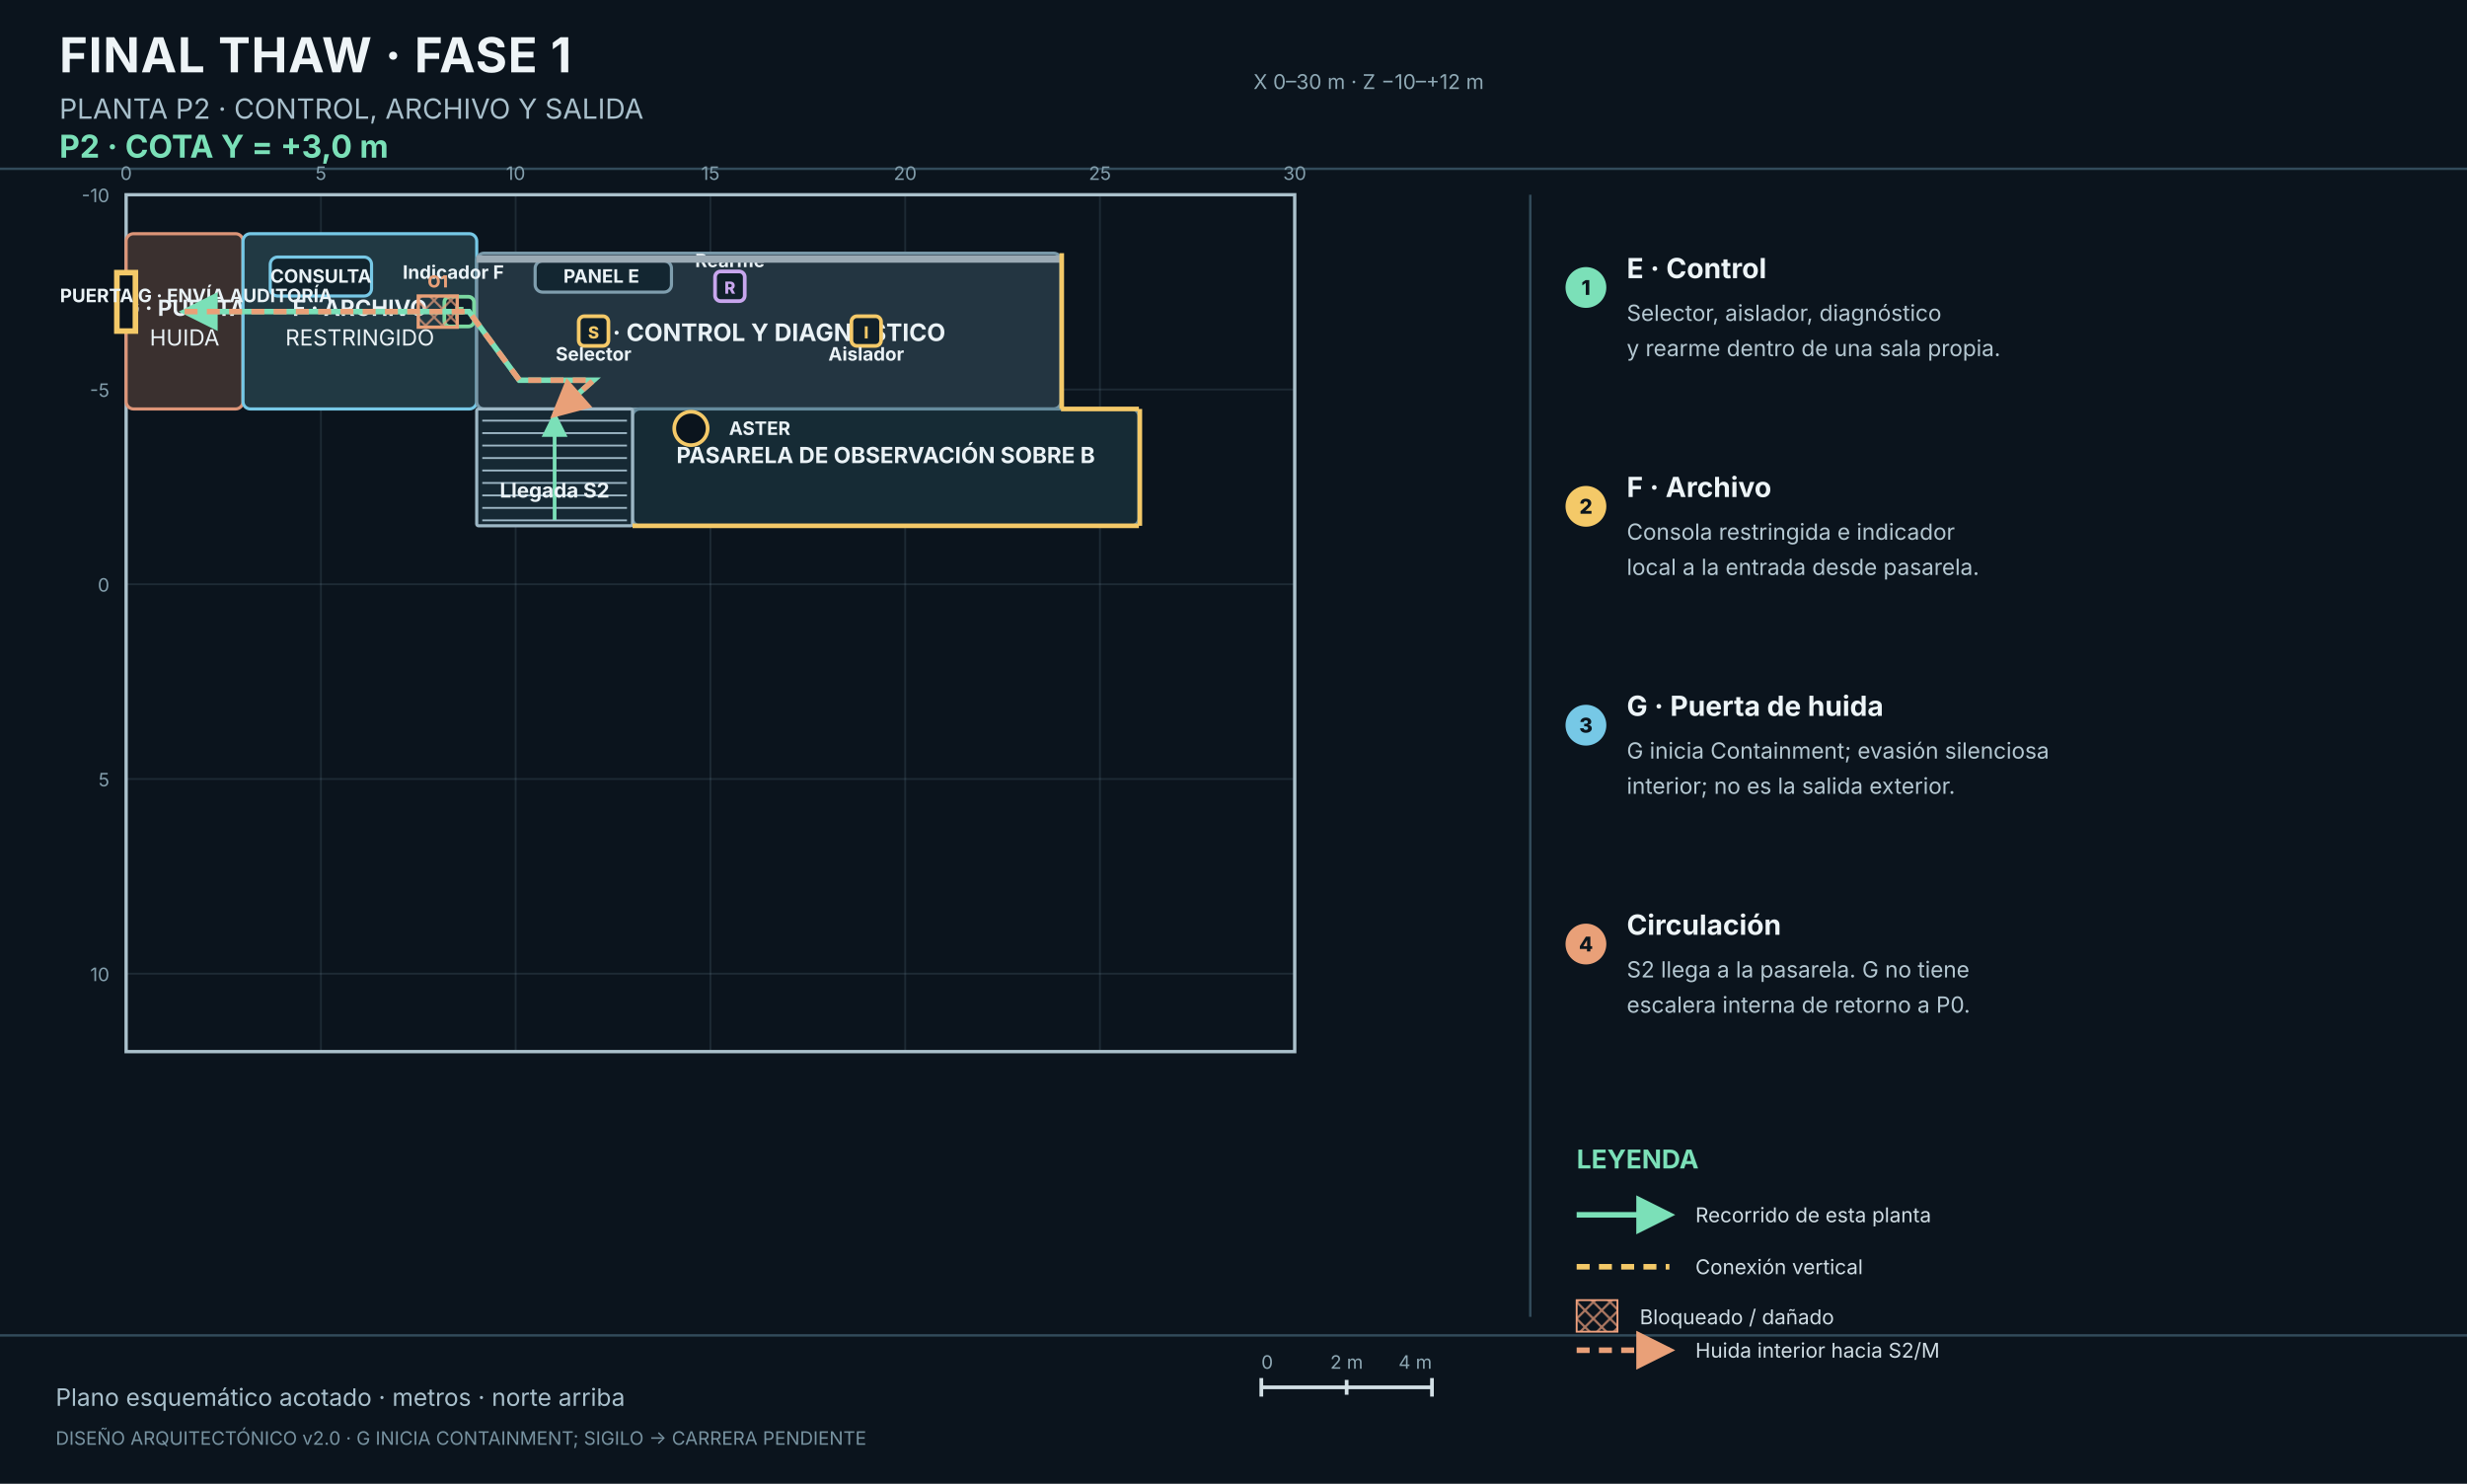
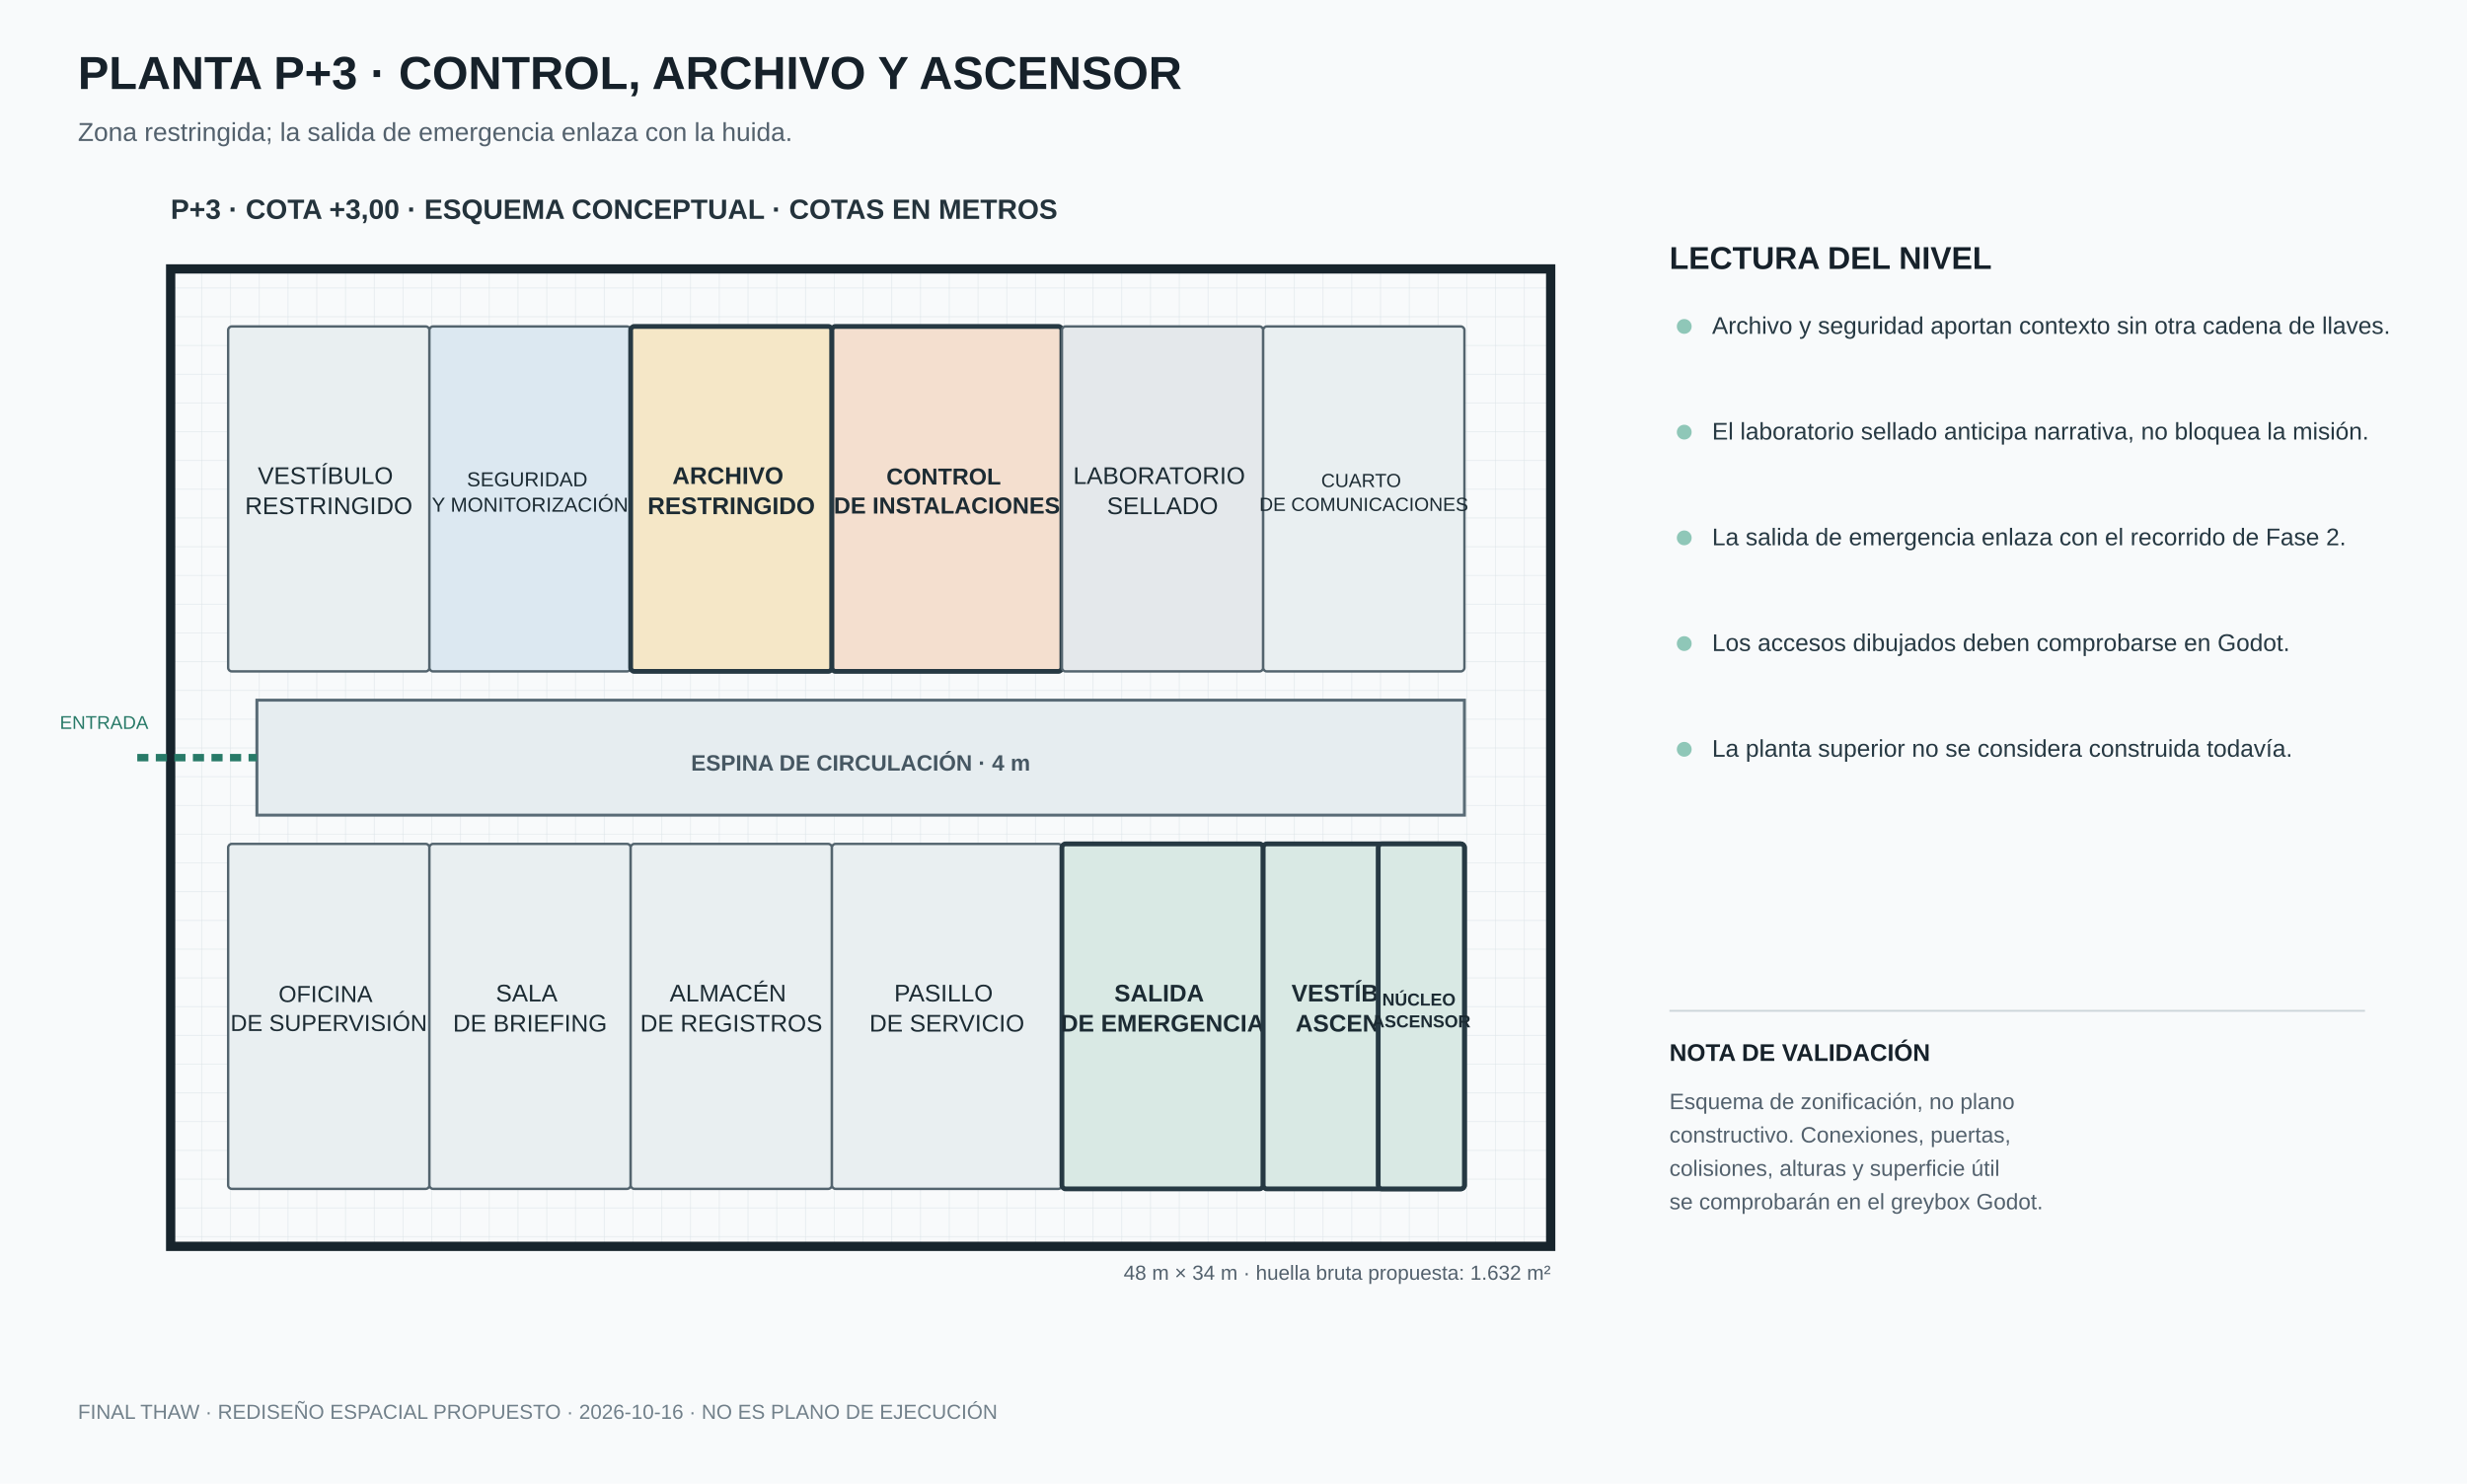
- <svg xmlns="http://www.w3.org/2000/svg" viewBox="0 0 1330 800" role="img" aria-label="PLANTA P2 · CONTROL, ARCHIVO Y PUERTA DE HUIDA">
+ <svg xmlns="http://www.w3.org/2000/svg" viewBox="0 0 1330 800" role="img" aria-label="PLANTA P+3 · CONTROL, ARCHIVO Y ASCENSOR">
  <defs>
-     <marker id="arrow" viewBox="0 0 10 10" refX="8.5" refY="5" markerWidth="7" markerHeight="7" orient="auto">
-       <path d="M0,0 L10,5 L0,10 z" fill="#7be0b8" />
-     </marker>
-     <marker id="vertical" viewBox="0 0 10 10" refX="8.5" refY="5" markerWidth="7" markerHeight="7" orient="auto">
-       <path d="M0,0 L10,5 L0,10 z" fill="#f4c968" />
-     </marker>
-     <marker id="escape" viewBox="0 0 10 10" refX="8.5" refY="5" markerWidth="7" markerHeight="7" orient="auto">
-       <path d="M0,0 L10,5 L0,10 z" fill="#e9a078" />
-     </marker>
-     <pattern id="blocked" width="9" height="9" patternUnits="userSpaceOnUse">
-       <path d="M0,0L9,9M9,0L0,9" stroke="#efa17e" stroke-width="1.2" opacity=".7" />
-     </pattern>
-     <pattern id="void" width="12" height="12" patternUnits="userSpaceOnUse">
-       <path d="M0,0L12,12M12,0L0,12" stroke="#64808e" stroke-width="1" opacity=".45" />
+     <pattern id="grid" width="15.5" height="15.5" patternUnits="userSpaceOnUse">
+       <path d="M15.5 0H0V15.5" fill="none" stroke="#dce3e8" stroke-width=".55" />
    </pattern>
  </defs>
-   <style>text{font-family:Inter,Arial,sans-serif}.title{font-size:26px;font-weight:750;fill:#eef4f7;letter-spacing:.5px}.sub{font-size:15px;fill:#a9c0cc}.level{font-size:17px;font-weight:750;fill:#7be0b8}.room{font-size:13px;fill:#eaf2f6}.small{font-size:11px;fill:#d0dde4}.muted{font-size:11px;fill:#8fa9b5}</style>
-   <rect width="1330" height="800" fill="#0b141d" />
-   <path d="M0 91H1330M825 105V710M0 720H1330" stroke="#324b5a" stroke-width="1.3" />
-   <text x="32" y="39" class="title">FINAL THAW · FASE 1</text>
-   <text x="32" y="64" class="sub">PLANTA P2 · CONTROL, ARCHIVO Y SALIDA</text>
-   <text x="32" y="85" class="level">P2 · COTA Y = +3,0 m</text>
-   <text x="800" y="48" text-anchor="end" class="muted">X 0–30 m · Z −10–+12 m</text>
-   <line x1="68" y1="105" x2="68" y2="567" stroke="#7895a6" opacity=".17" />
-   <text x="68" y="97" font-size="10" text-anchor="middle" fill="#839eac">0</text>
-   <line x1="173" y1="105" x2="173" y2="567" stroke="#7895a6" opacity=".17" />
-   <text x="173" y="97" font-size="10" text-anchor="middle" fill="#839eac">5</text>
-   <line x1="278" y1="105" x2="278" y2="567" stroke="#7895a6" opacity=".17" />
-   <text x="278" y="97" font-size="10" text-anchor="middle" fill="#839eac">10</text>
-   <line x1="383" y1="105" x2="383" y2="567" stroke="#7895a6" opacity=".17" />
-   <text x="383" y="97" font-size="10" text-anchor="middle" fill="#839eac">15</text>
-   <line x1="488" y1="105" x2="488" y2="567" stroke="#7895a6" opacity=".17" />
-   <text x="488" y="97" font-size="10" text-anchor="middle" fill="#839eac">20</text>
-   <line x1="593" y1="105" x2="593" y2="567" stroke="#7895a6" opacity=".17" />
-   <text x="593" y="97" font-size="10" text-anchor="middle" fill="#839eac">25</text>
-   <line x1="698" y1="105" x2="698" y2="567" stroke="#7895a6" opacity=".17" />
-   <text x="698" y="97" font-size="10" text-anchor="middle" fill="#839eac">30</text>
-   <line x1="68" y1="105" x2="698" y2="105" stroke="#7895a6" opacity=".17" />
-   <text x="59" y="109" font-size="10" text-anchor="end" fill="#839eac">-10</text>
-   <line x1="68" y1="210" x2="698" y2="210" stroke="#7895a6" opacity=".17" />
-   <text x="59" y="214" font-size="10" text-anchor="end" fill="#839eac">-5</text>
-   <line x1="68" y1="315" x2="698" y2="315" stroke="#7895a6" opacity=".17" />
-   <text x="59" y="319" font-size="10" text-anchor="end" fill="#839eac">0</text>
-   <line x1="68" y1="420" x2="698" y2="420" stroke="#7895a6" opacity=".17" />
-   <text x="59" y="424" font-size="10" text-anchor="end" fill="#839eac">5</text>
-   <line x1="68" y1="525" x2="698" y2="525" stroke="#7895a6" opacity=".17" />
-   <text x="59" y="529" font-size="10" text-anchor="end" fill="#839eac">10</text>
-   <rect x="68" y="105" width="630" height="462" fill="none" stroke="#abc1cc" stroke-width="1.8" />
-   <rect x="68" y="126" width="63" height="94.5" rx="4" fill="#3a302f" stroke="#dc9477" stroke-width="1.7" />
-   <text x="99.5" y="170.3" text-anchor="middle" font-size="12" font-family="Inter,Arial,sans-serif" font-weight="700" fill="#eaf2f6">G · PUERTA</text>
-   <text x="99.5" y="186.3" text-anchor="middle" font-size="12" font-family="Inter,Arial,sans-serif" font-weight="400" fill="#eaf2f6">HUIDA</text>
-   <rect x="131" y="126" width="126" height="94.5" rx="4" fill="#213943" stroke="#76c8e6" stroke-width="1.7" />
-   <text x="194" y="170.3" text-anchor="middle" font-size="12" font-family="Inter,Arial,sans-serif" font-weight="700" fill="#eaf2f6">F · ARCHIVO</text>
-   <text x="194" y="186.3" text-anchor="middle" font-size="12" font-family="Inter,Arial,sans-serif" font-weight="400" fill="#eaf2f6">RESTRINGIDO</text>
-   <rect x="257" y="136.5" width="315" height="84" rx="4" fill="#233541" stroke="#7898a8" stroke-width="1.7" />
-   <text x="414.5" y="183.883" text-anchor="middle" font-size="13" font-family="Inter,Arial,sans-serif" font-weight="700" fill="#eaf2f6">E · CONTROL Y DIAGNÓSTICO</text>
-   <rect x="341" y="220.5" width="273" height="63" rx="4" fill="#162b35" stroke="#658b9d" stroke-width="1.7" />
-   <text x="477.5" y="249.7" text-anchor="middle" font-size="12" font-family="Inter,Arial,sans-serif" font-weight="700" fill="#eaf2f6">PASARELA DE OBSERVACIÓN SOBRE B</text>
-   <rect x="145.7" y="138.6" width="54.6" height="21" rx="4" fill="#11232d" stroke="#77c8e6" stroke-width="1.7" />
-   <text x="173" y="152.433" text-anchor="middle" font-size="10" font-family="Inter,Arial,sans-serif" font-weight="700" fill="#eaf2f6">CONSULTA</text>
-   <rect x="239.55" y="160" width="16" height="16" rx="3" fill="#10202a" stroke="#7bd9a1" stroke-width="2" />
-   <text x="247.55" y="172" text-anchor="middle" font-size="9" font-family="Inter,Arial,sans-serif" font-weight="800" fill="#7bd9a1">F</text>
-   <text x="244.4" y="150.333" text-anchor="middle" font-size="10" font-family="Inter,Arial,sans-serif" font-weight="700" fill="#eaf2f6">Indicador F</text>
-   <rect x="288.5" y="140.7" width="73.5" height="16.8" rx="4" fill="#132631" stroke="#7f9eae" stroke-width="1.7" />
-   <text x="324.2" y="152.433" text-anchor="middle" font-size="10" font-family="Inter,Arial,sans-serif" font-weight="700" fill="#eaf2f6">PANEL E</text>
-   <rect x="312" y="170.5" width="16" height="16" rx="3" fill="#10202a" stroke="#f4c968" stroke-width="2" />
-   <text x="320" y="182.5" text-anchor="middle" font-size="9" font-family="Inter,Arial,sans-serif" font-weight="800" fill="#f4c968">S</text>
-   <rect x="459" y="170.5" width="16" height="16" rx="3" fill="#10202a" stroke="#f4c968" stroke-width="2" />
-   <text x="467" y="182.5" text-anchor="middle" font-size="9" font-family="Inter,Arial,sans-serif" font-weight="800" fill="#f4c968">I</text>
-   <rect x="385.5" y="146.35" width="16" height="16" rx="3" fill="#10202a" stroke="#c8a6ed" stroke-width="2" />
-   <text x="393.5" y="158.35" text-anchor="middle" font-size="9" font-family="Inter,Arial,sans-serif" font-weight="800" fill="#c8a6ed">R</text>
-   <text x="320" y="194.433" text-anchor="middle" font-size="10" font-family="Inter,Arial,sans-serif" font-weight="700" fill="#eaf2f6">Selector</text>
-   <text x="467" y="194.433" text-anchor="middle" font-size="10" font-family="Inter,Arial,sans-serif" font-weight="700" fill="#eaf2f6">Aislador</text>
-   <text x="393.5" y="144.033" text-anchor="middle" font-size="10" font-family="Inter,Arial,sans-serif" font-weight="700" fill="#eaf2f6">Rearme</text>
-   <rect x="63" y="147" width="10" height="31.5" fill="#0b141d" stroke="#f4c968" stroke-width="3" />
-   <text x="105.8" y="162.933" text-anchor="middle" font-size="10" font-family="Inter,Arial,sans-serif" font-weight="700" fill="#eaf2f6">PUERTA G · ENVÍA AUDITORÍA</text>
-   <rect x="257" y="220.5" width="84" height="63" rx="1" fill="#162934" stroke="#9db7c5" stroke-width="1.7" />
-   <line x1="260" y1="226.8" x2="338" y2="226.8" stroke="#9db7c5" stroke-width="1" />
-   <line x1="260" y1="233.52" x2="338" y2="233.52" stroke="#9db7c5" stroke-width="1" />
-   <line x1="260" y1="240.24" x2="338" y2="240.24" stroke="#9db7c5" stroke-width="1" />
-   <line x1="260" y1="246.96" x2="338" y2="246.96" stroke="#9db7c5" stroke-width="1" />
-   <line x1="260" y1="253.68" x2="338" y2="253.68" stroke="#9db7c5" stroke-width="1" />
-   <line x1="260" y1="260.4" x2="338" y2="260.4" stroke="#9db7c5" stroke-width="1" />
-   <line x1="260" y1="267.12" x2="338" y2="267.12" stroke="#9db7c5" stroke-width="1" />
-   <line x1="260" y1="273.84" x2="338" y2="273.84" stroke="#9db7c5" stroke-width="1" />
-   <line x1="260" y1="280.56" x2="338" y2="280.56" stroke="#9db7c5" stroke-width="1" />
-   <polyline points="299,280.35 299,223.65" fill="none" stroke="#7be0b8" stroke-width="2" marker-end="url(#arrow)" />
-   <text x="299" y="268.267" text-anchor="middle" font-size="11" font-family="Inter,Arial,sans-serif" font-weight="700" fill="#eaf2f6">Llegada S2</text>
-   <line x1="257" y1="139.65" x2="572" y2="139.65" stroke="#9baab4" stroke-width="4" />
-   <line x1="572.4" y1="136.5" x2="572.4" y2="220.5" stroke="#f4c968" stroke-width="2.5" />
-   <line x1="572" y1="220.5" x2="614" y2="220.5" stroke="#f4c968" stroke-width="2.5" />
-   <line x1="341" y1="283.5" x2="614" y2="283.5" stroke="#f4c968" stroke-width="2.5" />
-   <line x1="614.5" y1="220.5" x2="614.5" y2="283.5" stroke="#f4c968" stroke-width="2.5" />
-   <rect x="225.5" y="159.6" width="21" height="16.8" fill="url(#blocked)" stroke="#e9a078" stroke-width="1.8" />
-   <text x="236" y="155" text-anchor="middle" font-size="9" font-weight="800" fill="#e9a078">O1</text>
-   <polyline points="299,223.5 320,205 280,205 252.8,168 173,168 99.5,168" fill="none" stroke="#7be0b8" stroke-width="3" marker-end="url(#arrow)" />
-   <polyline points="99.5,168 173,168 252.8,168 280,205 320,205 299,223.5" fill="none" stroke="#e9a078" stroke-width="3" stroke-dasharray="7 5" marker-end="url(#escape)" />
-   <circle cx="372.5" cy="231" r="9" fill="#0b141d" stroke="#f4c968" stroke-width="2" />
-   <text x="393" y="234.5" font-size="10" font-family="Inter,Arial,sans-serif" font-weight="700" fill="#eaf2f6">ASTER</text>
-   <circle cx="855" cy="155" r="11" fill="#7be0b8" />
-   <text x="855" y="159" font-size="11" text-anchor="middle" font-weight="800" fill="#0b151d">1</text>
-   <text x="877" y="150" font-size="15" font-weight="700" fill="#edf4f7">E · Control</text>
-   <text x="877" y="173" font-size="12" fill="#b4c7d1">Selector, aislador, diagnóstico</text>
-   <text x="877" y="192" font-size="12" fill="#b4c7d1">y rearme dentro de una sala propia.</text>
-   <circle cx="855" cy="273" r="11" fill="#f4c968" />
-   <text x="855" y="277" font-size="11" text-anchor="middle" font-weight="800" fill="#0b151d">2</text>
-   <text x="877" y="268" font-size="15" font-weight="700" fill="#edf4f7">F · Archivo</text>
-   <text x="877" y="291" font-size="12" fill="#b4c7d1">Consola restringida e indicador</text>
-   <text x="877" y="310" font-size="12" fill="#b4c7d1">local a la entrada desde pasarela.</text>
-   <circle cx="855" cy="391" r="11" fill="#76c8e6" />
-   <text x="855" y="395" font-size="11" text-anchor="middle" font-weight="800" fill="#0b151d">3</text>
-   <text x="877" y="386" font-size="15" font-weight="700" fill="#edf4f7">G · Puerta de huida</text>
-   <text x="877" y="409" font-size="12" fill="#b4c7d1">G inicia Containment; evasión silenciosa</text>
-   <text x="877" y="428" font-size="12" fill="#b4c7d1">interior; no es la salida exterior.</text>
-   <circle cx="855" cy="509" r="11" fill="#e9a078" />
-   <text x="855" y="513" font-size="11" text-anchor="middle" font-weight="800" fill="#0b151d">4</text>
-   <text x="877" y="504" font-size="15" font-weight="700" fill="#edf4f7">Circulación</text>
-   <text x="877" y="527" font-size="12" fill="#b4c7d1">S2 llega a la pasarela. G no tiene</text>
-   <text x="877" y="546" font-size="12" fill="#b4c7d1">escalera interna de retorno a P0.</text>
-   <g transform="translate(850 630)">
-     <text x="0" y="0" font-size="14" font-weight="750" fill="#7be0b8">LEYENDA</text>
-     <line x1="0" y1="25" x2="50" y2="25" stroke="#7be0b8" stroke-width="3" marker-end="url(#arrow)" />
-     <text x="64" y="29" class="small">Recorrido de esta planta</text>
-     <line x1="0" y1="53" x2="50" y2="53" stroke="#f4c968" stroke-width="3" stroke-dasharray="7 5" />
-     <text x="64" y="57" class="small">Conexión vertical</text>
-     <rect x="0" y="71" width="22" height="17" fill="url(#blocked)" stroke="#efa17e" />
-     <text x="34" y="84" class="small">Bloqueado / dañado</text>
-     <line x1="0" y1="98" x2="50" y2="98" stroke="#e9a078" stroke-width="3" stroke-dasharray="7 5" marker-end="url(#escape)" />
-     <text x="64" y="102" class="small">Huida interior hacia S2/M</text>
-   </g>
-   <text x="30" y="758" font-size="13" fill="#a9c0cc">Plano esquemático acotado · metros · norte arriba</text>
-   <text x="30" y="779" font-size="10" fill="#7893a1">DISEÑO ARQUITECTÓNICO v2.0 · G INICIA CONTAINMENT; SIGILO → CARRERA PENDIENTE</text>
-   <path d="M680 748H772M680 743V753M726 744V752M772 743V753" stroke="#d3e0e6" stroke-width="2" />
-   <text x="680" y="738" font-size="10" fill="#8fa9b5">0</text>
-   <text x="726" y="738" font-size="10" text-anchor="middle" fill="#8fa9b5">2 m</text>
-   <text x="772" y="738" font-size="10" text-anchor="end" fill="#8fa9b5">4 m</text>
+   <rect width="100%" height="100%" fill="#f8fafb" />
+   <text x="42" y="48" font-family="Arial,sans-serif" font-size="25" font-weight="700" fill="#16212a">PLANTA P+3 · CONTROL, ARCHIVO Y ASCENSOR</text>
+   <text x="42" y="76" font-family="Arial,sans-serif" font-size="14" fill="#53616d">Zona restringida; la salida de emergencia enlaza con la huida.</text>
+   <text x="92" y="118" font-family="Arial,sans-serif" font-size="15" font-weight="700" fill="#24333c">P+3 · COTA +3,00 · ESQUEMA CONCEPTUAL · COTAS EN METROS</text>
+   <rect x="92" y="145" width="744" height="527" fill="url(#grid)" stroke="#17242c" stroke-width="5" />
+   <rect x="138.5" y="377.5" width="651" height="62" fill="#e6edf0" stroke="#596b76" stroke-width="1.6" />
+   <text x="464" y="415.475" text-anchor="middle" font-family="Arial,sans-serif" font-size="12" font-weight="700" fill="#465762">ESPINA DE CIRCULACIÓN · 4 m</text>
+   <rect x="123" y="176" width="108.5" height="186" rx="2" fill="#e9eff1" stroke="#53646e" stroke-width="1.3" />
+   <text x="177.25" y="260.94" text-anchor="middle" font-family="Arial,sans-serif" font-size="13" font-weight="500" fill="#1c2b33">
+     <tspan x="177.25" dy="0">VESTÍBULO</tspan>
+     <tspan x="177.25" dy="16.25">RESTRINGIDO</tspan>
+   </text>
+   <rect x="231.5" y="176" width="108.5" height="186" rx="2" fill="#dce8f1" stroke="#53646e" stroke-width="1.3" />
+   <text x="285.75" y="262.219" text-anchor="middle" font-family="Arial,sans-serif" font-size="10.938" font-weight="500" fill="#1c2b33">
+     <tspan x="285.75" dy="0">SEGURIDAD</tspan>
+     <tspan x="285.75" dy="13.672">Y MONITORIZACIÓN</tspan>
+   </text>
+   <rect x="340" y="176" width="108.5" height="186" rx="2" fill="#f5e7c7" stroke="#263943" stroke-width="2.6" />
+   <text x="394.25" y="260.94" text-anchor="middle" font-family="Arial,sans-serif" font-size="13" font-weight="700" fill="#1c2b33">
+     <tspan x="394.25" dy="0">ARCHIVO</tspan>
+     <tspan x="394.25" dy="16.25">RESTRINGIDO</tspan>
+   </text>
+   <rect x="448.5" y="176" width="124" height="186" rx="2" fill="#f4dfcf" stroke="#263943" stroke-width="2.6" />
+   <text x="510.5" y="261.25" text-anchor="middle" font-family="Arial,sans-serif" font-size="12.5" font-weight="700" fill="#1c2b33">
+     <tspan x="510.5" dy="0">CONTROL</tspan>
+     <tspan x="510.5" dy="15.625">DE INSTALACIONES</tspan>
+   </text>
+   <rect x="572.5" y="176" width="108.5" height="186" rx="2" fill="#e4e8eb" stroke="#53646e" stroke-width="1.3" />
+   <text x="626.75" y="260.94" text-anchor="middle" font-family="Arial,sans-serif" font-size="13" font-weight="500" fill="#1c2b33">
+     <tspan x="626.75" dy="0">LABORATORIO</tspan>
+     <tspan x="626.75" dy="16.25">SELLADO</tspan>
+   </text>
+   <rect x="681" y="176" width="108.5" height="186" rx="2" fill="#e9eff1" stroke="#53646e" stroke-width="1.3" />
+   <text x="735.25" y="262.618" text-anchor="middle" font-family="Arial,sans-serif" font-size="10.294" font-weight="500" fill="#1c2b33">
+     <tspan x="735.25" dy="0">CUARTO</tspan>
+     <tspan x="735.25" dy="12.868">DE COMUNICACIONES</tspan>
+   </text>
+   <rect x="123" y="455" width="108.5" height="186" rx="2" fill="#e9eff1" stroke="#53646e" stroke-width="1.3" />
+   <text x="177.25" y="540.25" text-anchor="middle" font-family="Arial,sans-serif" font-size="12.5" font-weight="500" fill="#1c2b33">
+     <tspan x="177.25" dy="0">OFICINA</tspan>
+     <tspan x="177.25" dy="15.625">DE SUPERVISIÓN</tspan>
+   </text>
+   <rect x="231.5" y="455" width="108.5" height="186" rx="2" fill="#e9eff1" stroke="#53646e" stroke-width="1.3" />
+   <text x="285.75" y="539.94" text-anchor="middle" font-family="Arial,sans-serif" font-size="13" font-weight="500" fill="#1c2b33">
+     <tspan x="285.75" dy="0">SALA</tspan>
+     <tspan x="285.75" dy="16.25">DE BRIEFING</tspan>
+   </text>
+   <rect x="340" y="455" width="108.5" height="186" rx="2" fill="#e9eff1" stroke="#53646e" stroke-width="1.3" />
+   <text x="394.25" y="539.94" text-anchor="middle" font-family="Arial,sans-serif" font-size="13" font-weight="500" fill="#1c2b33">
+     <tspan x="394.25" dy="0">ALMACÉN</tspan>
+     <tspan x="394.25" dy="16.25">DE REGISTROS</tspan>
+   </text>
+   <rect x="448.5" y="455" width="124" height="186" rx="2" fill="#e9eff1" stroke="#53646e" stroke-width="1.3" />
+   <text x="510.5" y="539.94" text-anchor="middle" font-family="Arial,sans-serif" font-size="13" font-weight="500" fill="#1c2b33">
+     <tspan x="510.5" dy="0">PASILLO</tspan>
+     <tspan x="510.5" dy="16.25">DE SERVICIO</tspan>
+   </text>
+   <rect x="572.5" y="455" width="108.5" height="186" rx="2" fill="#d9e9e4" stroke="#263943" stroke-width="2.6" />
+   <text x="626.75" y="539.94" text-anchor="middle" font-family="Arial,sans-serif" font-size="13" font-weight="700" fill="#1c2b33">
+     <tspan x="626.75" dy="0">SALIDA</tspan>
+     <tspan x="626.75" dy="16.25">DE EMERGENCIA</tspan>
+   </text>
+   <rect x="681" y="455" width="108.5" height="186" rx="2" fill="#d9e9e4" stroke="#263943" stroke-width="2.6" />
+   <text x="735.25" y="539.94" text-anchor="middle" font-family="Arial,sans-serif" font-size="13" font-weight="700" fill="#1c2b33">
+     <tspan x="735.25" dy="0">VESTÍBULO</tspan>
+     <tspan x="735.25" dy="16.25">ASCENSOR</tspan>
+   </text>
+   <rect x="743" y="455" width="46.5" height="186" rx="2" fill="#d9e9e4" stroke="#263943" stroke-width="2.6" />
+   <text x="766.25" y="542.188" text-anchor="middle" font-family="Arial,sans-serif" font-size="9.375" font-weight="700" fill="#1c2b33">
+     <tspan x="766.25" dy="0">NÚCLEO</tspan>
+     <tspan x="766.25" dy="11.719">ASCENSOR</tspan>
+   </text>
+   <path d="M74 408.5H138.5" stroke="#287a68" stroke-width="4" stroke-dasharray="6 4" />
+   <text x="80" y="393" text-anchor="end" font-family="Arial,sans-serif" font-size="10" fill="#287a68">ENTRADA</text>
+   <text x="836" y="690" text-anchor="end" font-family="Arial,sans-serif" font-size="11" fill="#53616d">48 m × 34 m · huella bruta propuesta: 1.632 m²</text>
+   <text x="900" y="145" font-family="Arial,sans-serif" font-size="17" font-weight="700" fill="#16212a">LECTURA DEL NIVEL</text>
+   <circle cx="908" cy="176" r="4" fill="#8fc7b8" />
+   <text x="923" y="180" font-family="Arial,sans-serif" font-size="13" fill="#273943">Archivo y seguridad aportan contexto sin otra cadena de llaves.</text>
+   <circle cx="908" cy="233" r="4" fill="#8fc7b8" />
+   <text x="923" y="237" font-family="Arial,sans-serif" font-size="13" fill="#273943">El laboratorio sellado anticipa narrativa, no bloquea la misión.</text>
+   <circle cx="908" cy="290" r="4" fill="#8fc7b8" />
+   <text x="923" y="294" font-family="Arial,sans-serif" font-size="13" fill="#273943">La salida de emergencia enlaza con el recorrido de Fase 2.</text>
+   <circle cx="908" cy="347" r="4" fill="#8fc7b8" />
+   <text x="923" y="351" font-family="Arial,sans-serif" font-size="13" fill="#273943">Los accesos dibujados deben comprobarse en Godot.</text>
+   <circle cx="908" cy="404" r="4" fill="#8fc7b8" />
+   <text x="923" y="408" font-family="Arial,sans-serif" font-size="13" fill="#273943">La planta superior no se considera construida todavía.</text>
+   <line x1="900" y1="545" x2="1275" y2="545" stroke="#ccd5da" />
+   <text x="900" y="572" font-family="Arial,sans-serif" font-size="13" font-weight="700" fill="#16212a">NOTA DE VALIDACIÓN</text>
+   <text x="900" y="598" font-family="Arial,sans-serif" font-size="12" fill="#53616d">
+     <tspan x="900">Esquema de zonificación, no plano</tspan>
+     <tspan x="900" dy="18">constructivo. Conexiones, puertas,</tspan>
+     <tspan x="900" dy="18">colisiones, alturas y superficie útil</tspan>
+     <tspan x="900" dy="18">se comprobarán en el greybox Godot.</tspan>
+   </text>
+   <text x="42" y="765" font-family="Arial,sans-serif" font-size="11" fill="#71808a">FINAL THAW · REDISEÑO ESPACIAL PROPUESTO · 2026-10-16 · NO ES PLANO DE EJECUCIÓN</text>
</svg>
